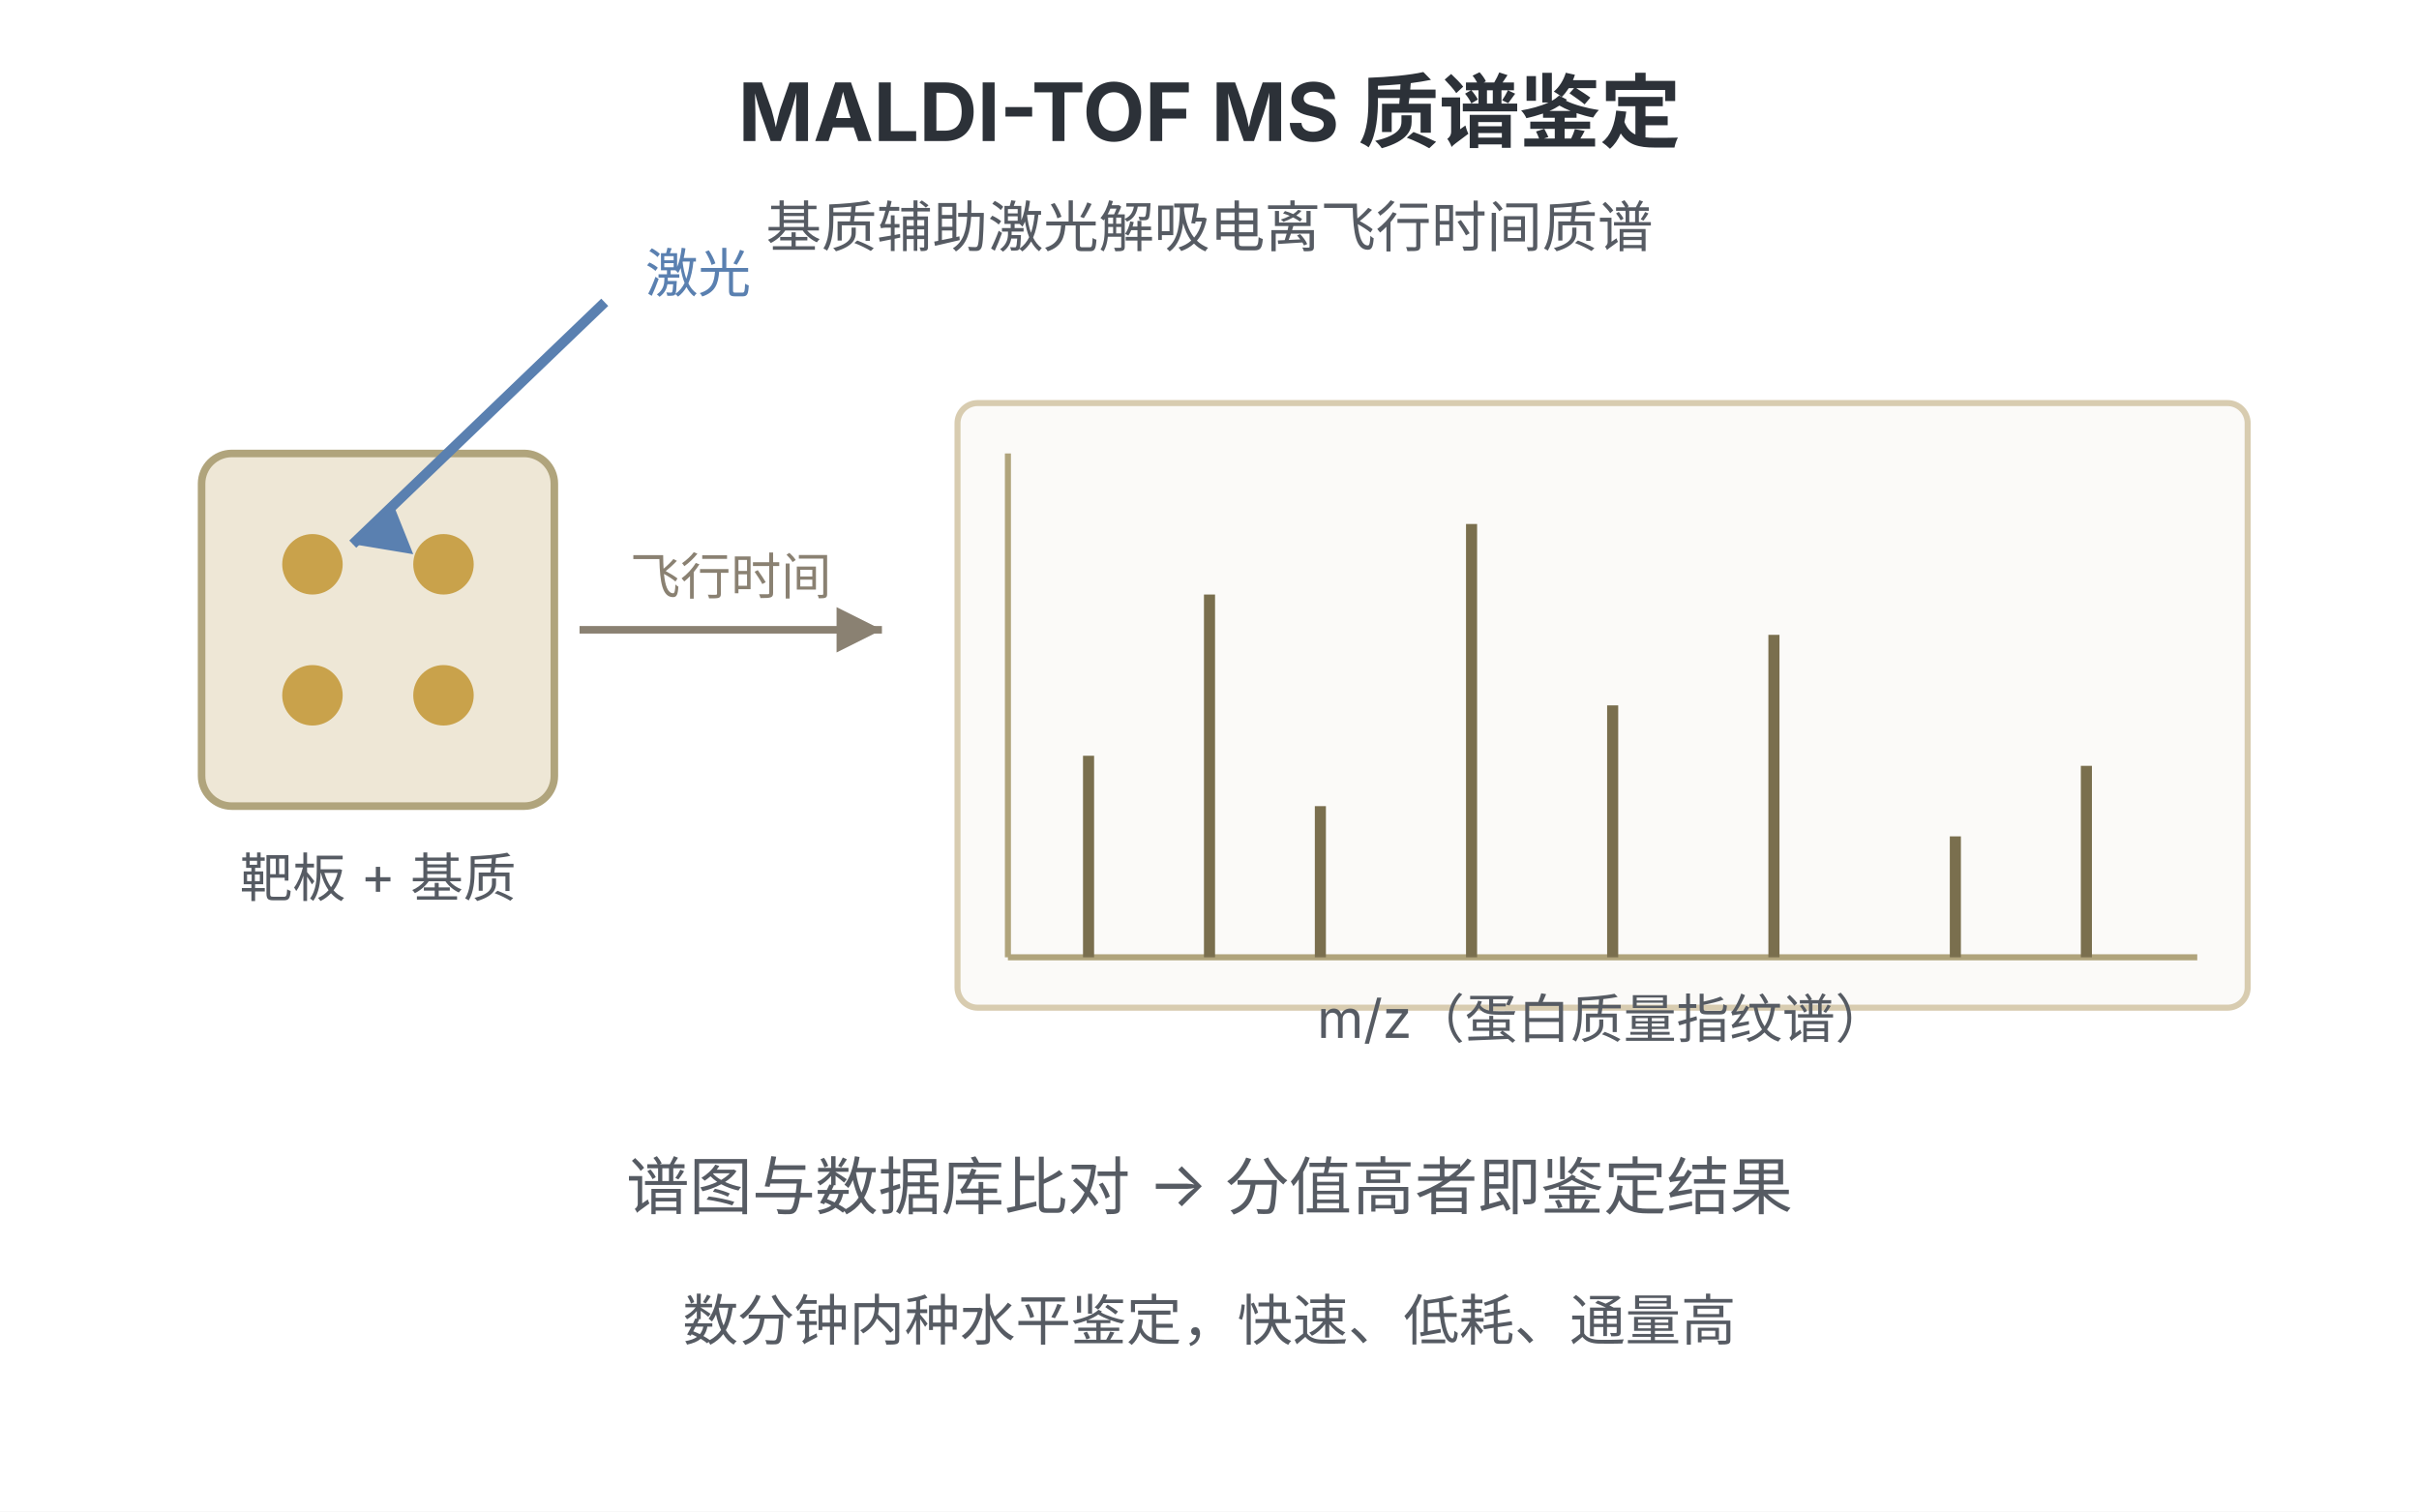
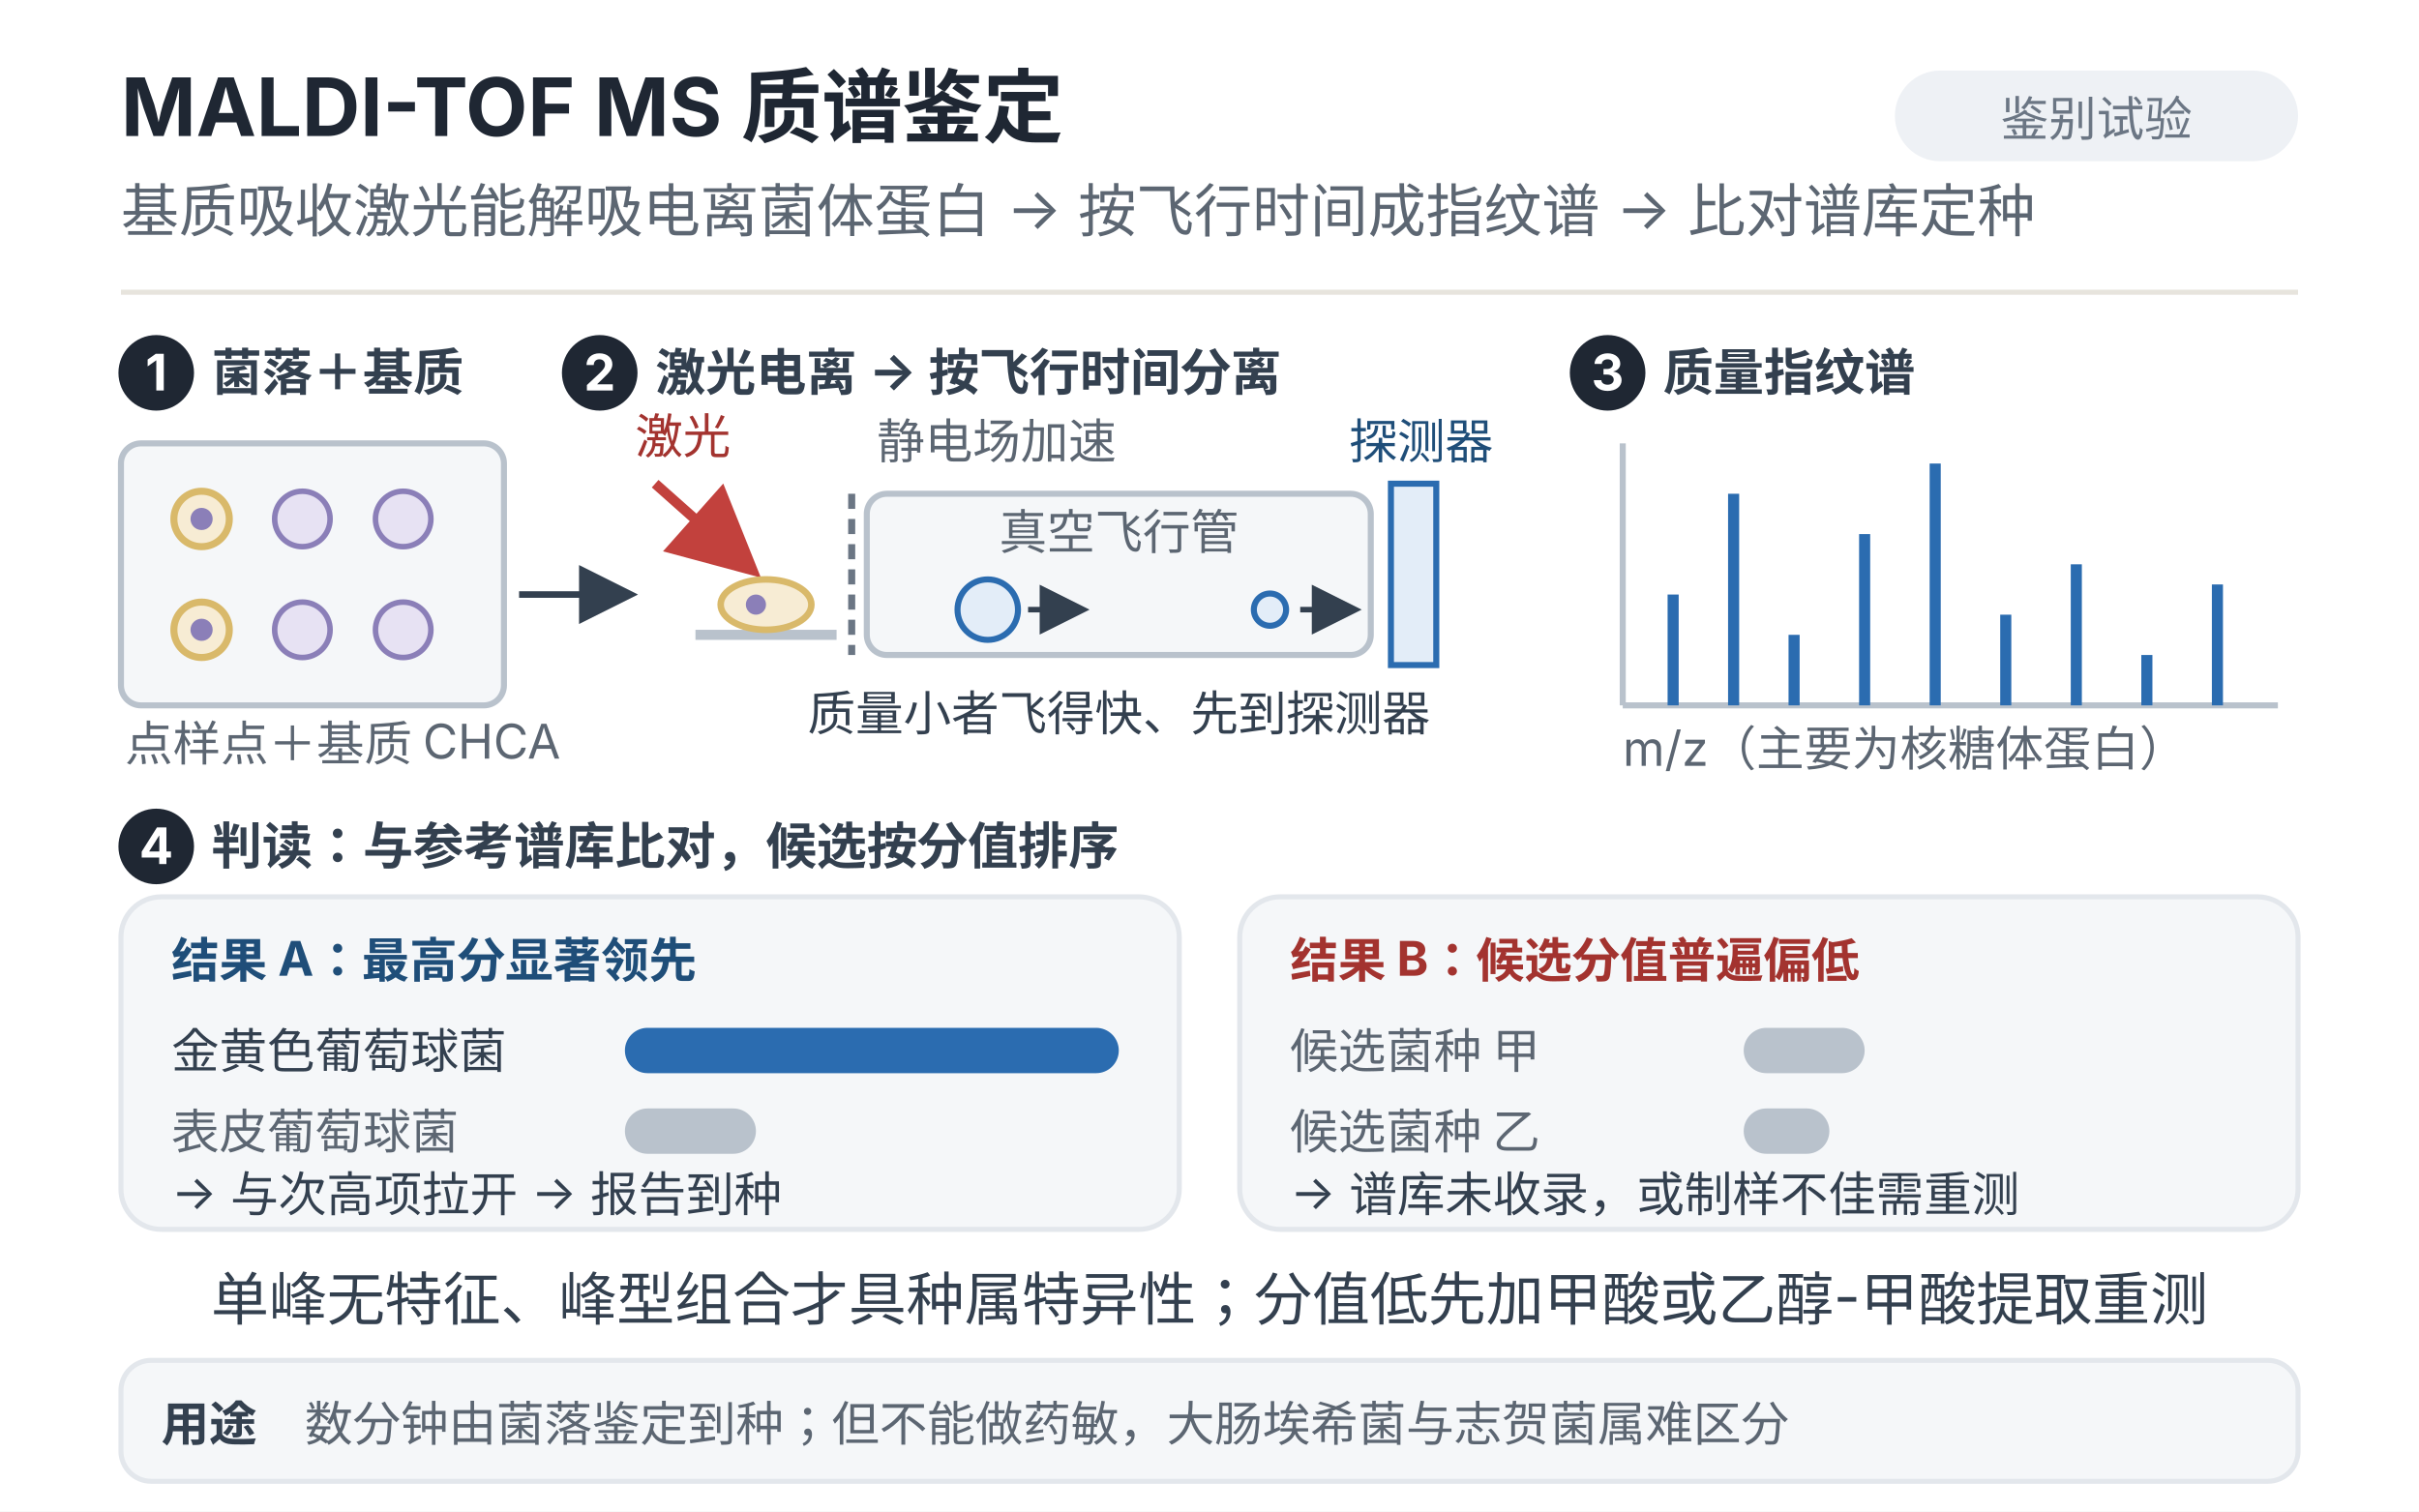
- <svg xmlns="http://www.w3.org/2000/svg" role="img" viewBox="0 0 480 300" font-family="-apple-system,'PingFang SC','Microsoft YaHei',sans-serif">
-   <rect width="480" height="300" fill="#ffffff" />
-   <text x="240" y="28" text-anchor="middle" font-size="16" font-weight="700" fill="#2c3138">MALDI-TOF MS 质谱鉴定</text>
-   <text x="240" y="49" text-anchor="middle" font-size="11" fill="#565b63">基质辅助激光解吸电离飞行时间质谱</text>
-   <rect x="40" y="90" width="70" height="70" rx="6" fill="#eee7d6" stroke="#b0a47c" stroke-width="1.5" />
-   <circle cx="62" cy="112" r="6" fill="#c9a24b" />
-   <circle cx="88" cy="112" r="6" fill="#c9a24b" />
-   <circle cx="62" cy="138" r="6" fill="#c9a24b" />
-   <circle cx="88" cy="138" r="6" fill="#c9a24b" />
-   <text x="75" y="178" text-anchor="middle" font-size="10.5" fill="#565b63">靶板 + 基质</text>
-   <line x1="120" y1="60" x2="70" y2="108" stroke="#5a80b0" stroke-width="2" />
-   <polygon points="70,108 78,100 82,110" fill="#5a80b0" />
-   <text x="128" y="58" font-size="10.5" fill="#5a80b0">激光</text>
-   <path d="M115 125 H175" stroke="#8a8172" stroke-width="1.5" marker-end="url(#a)" />
+ <svg xmlns="http://www.w3.org/2000/svg" viewBox="0 0 480 300" role="img" font-family="-apple-system,'PingFang SC','Microsoft YaHei',sans-serif">
  <defs>
-     <marker id="a" markerWidth="8" markerHeight="8" refX="6" refY="3" orient="auto">
-       <polygon points="0,0 6,3 0,6" fill="#8a8172" />
+     <marker id="arr" markerWidth="9" markerHeight="9" refX="7" refY="4.5" orient="auto">
+       <path d="M0,0 L9,4.5 L0,9 z" fill="#33404f" />
+     </marker>
+     <marker id="las" markerWidth="9" markerHeight="9" refX="7" refY="4.5" orient="auto">
+       <path d="M0,0 L9,4.5 L0,9 z" fill="#c2413d" />
    </marker>
  </defs>
-   <text x="145" y="118" text-anchor="middle" font-size="10" fill="#8a8172">飞行时间</text>
-   <rect x="190" y="80" width="256" height="120" rx="4" fill="#fbfaf8" stroke="#d8ccb0" stroke-width="1.2" />
-   <line x1="200" y1="190" x2="436" y2="190" stroke="#b0a47c" stroke-width="1.2" />
-   <line x1="200" y1="190" x2="200" y2="90" stroke="#b0a47c" stroke-width="1.2" />
-   <g stroke="#7a6f4e" stroke-width="2.2">
-     <line x1="216" y1="190" x2="216" y2="150" />
-     <line x1="240" y1="190" x2="240" y2="118" />
-     <line x1="262" y1="190" x2="262" y2="160" />
-     <line x1="292" y1="190" x2="292" y2="104" />
-     <line x1="320" y1="190" x2="320" y2="140" />
-     <line x1="352" y1="190" x2="352" y2="126" />
-     <line x1="388" y1="190" x2="388" y2="166" />
-     <line x1="414" y1="190" x2="414" y2="152" />
+   <rect width="480" height="300" fill="#ffffff" />
+   <text x="24" y="27" font-size="16" font-weight="700" fill="#1f2733">MALDI-TOF MS 质谱鉴定</text>
+   <rect x="376" y="14" width="80" height="18" rx="9" fill="#eef1f5" />
+   <text x="416" y="27" text-anchor="middle" font-size="9.5" fill="#6b7684">鉴别试验</text>
+   <text x="24" y="46" font-size="11.5" fill="#5c6672">基质吸收激光能解吸电离菌体蛋白 → 按飞行时间成指纹谱 → 比对谱库定种</text>
+   <line x1="24" y1="58" x2="456" y2="58" stroke="#e7e4dd" />
+   <circle cx="31" cy="74" r="7.5" fill="#1f2733" />
+   <text x="31" y="77.5" text-anchor="middle" font-size="10" font-weight="700" fill="#ffffff">1</text>
+   <text x="42" y="77.5" font-size="10" font-weight="700" fill="#33404f">菌落＋基质</text>
+   <rect x="24" y="88" width="76" height="52" rx="4" fill="#f5f7f9" stroke="#b9c2cc" stroke-width="1.2" />
+   <g fill="#e7e2f3" stroke="#8b7fb8" stroke-width="1.1">
+     <circle cx="60" cy="103" r="5.5" />
+     <circle cx="80" cy="103" r="5.5" />
+     <circle cx="60" cy="125" r="5.5" />
+     <circle cx="80" cy="125" r="5.5" />
  </g>
-   <text x="318" y="206" text-anchor="middle" font-size="10.5" fill="#565b63">m/z（蛋白质量指纹谱）</text>
-   <text x="240" y="240" text-anchor="middle" font-size="12.5" fill="#565b63">谱图与数据库比对 → 分值高者即鉴定结果</text>
-   <text x="240" y="266" text-anchor="middle" font-size="11" fill="#565b63">数分钟内种水平鉴定，快速、低耗、通量高</text>
+   <circle cx="40" cy="103" r="5.5" fill="#f7ecd4" stroke="#d9b96a" stroke-width="1.4" />
+   <circle cx="40" cy="103" r="2.2" fill="#8b7fb8" />
+   <circle cx="40" cy="125" r="5.5" fill="#f7ecd4" stroke="#d9b96a" stroke-width="1.4" />
+   <circle cx="40" cy="125" r="2.2" fill="#8b7fb8" />
+   <text x="68" y="151" text-anchor="middle" font-size="9.5" fill="#5c6672">点样点＋基质 CHCA</text>
+   <line x1="103" y1="118" x2="124" y2="118" stroke="#33404f" stroke-width="1.3" marker-end="url(#arr)" />
+   <circle cx="119" cy="74" r="7.5" fill="#1f2733" />
+   <text x="119" y="77.5" text-anchor="middle" font-size="10" font-weight="700" fill="#ffffff">2</text>
+   <text x="130" y="77.5" font-size="10" font-weight="700" fill="#33404f">激光电离 → 按飞行时间分离</text>
+   <line x1="130" y1="96" x2="148" y2="112" stroke="#c2413d" stroke-width="2" marker-end="url(#las)" />
+   <text x="126" y="90" font-size="9.5" fill="#a3332f">激光</text>
+   <line x1="138" y1="126" x2="166" y2="126" stroke="#b9c2cc" stroke-width="2" />
+   <ellipse cx="152" cy="120" rx="9" ry="5" fill="#f7ecd4" stroke="#d9b96a" stroke-width="1.3" />
+   <circle cx="150" cy="120" r="2" fill="#8b7fb8" />
+   <line x1="169" y1="98" x2="169" y2="130" stroke="#6b7684" stroke-width="1.4" stroke-dasharray="3,2" />
+   <text x="174" y="91" font-size="9.5" fill="#5c6672">静电场加速</text>
+   <rect x="172" y="98" width="100" height="32" rx="4" fill="#f5f7f9" stroke="#b9c2cc" stroke-width="1.2" />
+   <text x="222" y="109" text-anchor="middle" font-size="9.5" fill="#5c6672">真空飞行管</text>
+   <circle cx="196" cy="121" r="6" fill="#e3edf8" stroke="#2b6cb0" stroke-width="1.2" />
+   <circle cx="252" cy="121" r="3.2" fill="#e3edf8" stroke="#2b6cb0" stroke-width="1.2" />
+   <g stroke="#33404f" stroke-width="1.1">
+     <line x1="204" y1="121" x2="214" y2="121" marker-end="url(#arr)" />
+     <line x1="258" y1="121" x2="268" y2="121" marker-end="url(#arr)" />
+   </g>
+   <rect x="276" y="96" width="9" height="36" fill="#e3edf8" stroke="#2b6cb0" stroke-width="1.2" />
+   <text x="282" y="91" text-anchor="middle" font-size="9.5" fill="#1f4e79">探测器</text>
+   <text x="222" y="145" text-anchor="middle" font-size="9.5" fill="#33404f">质量小者飞得快、先到探测器</text>
+   <circle cx="319" cy="74" r="7.5" fill="#1f2733" />
+   <text x="319" y="77.5" text-anchor="middle" font-size="10" font-weight="700" fill="#ffffff">3</text>
+   <text x="330" y="77.5" font-size="10" font-weight="700" fill="#33404f">质量指纹谱</text>
+   <line x1="322" y1="88" x2="322" y2="140" stroke="#b9c2cc" stroke-width="1.2" />
+   <line x1="322" y1="140" x2="452" y2="140" stroke="#b9c2cc" stroke-width="1.2" />
+   <g stroke="#2b6cb0" stroke-width="2.2">
+     <line x1="332" y1="140" x2="332" y2="118" />
+     <line x1="344" y1="140" x2="344" y2="98" />
+     <line x1="356" y1="140" x2="356" y2="126" />
+     <line x1="370" y1="140" x2="370" y2="106" />
+     <line x1="384" y1="140" x2="384" y2="92" />
+     <line x1="398" y1="140" x2="398" y2="122" />
+     <line x1="412" y1="140" x2="412" y2="112" />
+     <line x1="426" y1="140" x2="426" y2="130" />
+     <line x1="440" y1="140" x2="440" y2="116" />
+   </g>
+   <text x="322" y="152" font-size="9.5" fill="#5c6672">m/z（主要为核糖体蛋白）</text>
+   <circle cx="31" cy="168" r="7.5" fill="#1f2733" />
+   <text x="31" y="171.5" text-anchor="middle" font-size="10" font-weight="700" fill="#ffffff">4</text>
+   <text x="42" y="171.5" font-size="10" font-weight="700" fill="#33404f">判读：与参考谱库比对，候选按分值排序</text>
+   <rect x="24" y="178" width="210" height="66" rx="8" fill="#f5f7f9" stroke="#e3e7ec" />
+   <text x="34" y="194" font-size="9.5" font-weight="700" fill="#1f4e79">结果 A：最高分显著领先</text>
+   <text x="34" y="212" font-size="9.5" fill="#33404f">金黄色葡萄球菌</text>
+   <rect x="124" y="204" width="98" height="9" rx="4.5" fill="#2b6cb0" />
+   <text x="34" y="228" font-size="9.5" fill="#5c6672">表皮葡萄球菌</text>
+   <rect x="124" y="220" width="26" height="9" rx="4.5" fill="#b9c2cc" />
+   <text x="34" y="240" font-size="9.5" fill="#33404f">→ 与次高项拉开 → 报告到种</text>
+   <rect x="246" y="178" width="210" height="66" rx="8" fill="#f5f7f9" stroke="#e3e7ec" />
+   <text x="256" y="194" font-size="9.5" font-weight="700" fill="#a3332f">结果 B：候选分值普遍偏低</text>
+   <text x="256" y="212" font-size="9.5" fill="#5c6672">候选菌种 甲</text>
+   <rect x="346" y="204" width="24" height="9" rx="4.5" fill="#b9c2cc" />
+   <text x="256" y="228" font-size="9.5" fill="#5c6672">候选菌种 乙</text>
+   <rect x="346" y="220" width="17" height="9" rx="4.5" fill="#b9c2cc" />
+   <text x="256" y="240" font-size="9.5" fill="#33404f">→ 谱库未收录，或制样不佳需重测</text>
+   <text x="240" y="262" text-anchor="middle" font-size="11.5" fill="#33404f">单峰无特征、峰型组合才具种属特异性；分值低先加甲酸或乙醇-甲酸提取重测</text>
+   <rect x="24" y="270" width="432" height="24" rx="6" fill="#f5f7f9" stroke="#e3e7ec" />
+   <text x="32" y="286" font-size="9.5" fill="#5c6672">
+     <tspan font-weight="700" fill="#33404f">用途</tspan>　数分钟由菌落鉴定到种；但不能做药敏，大肠埃希菌与志贺菌属难区分</text>
</svg>
